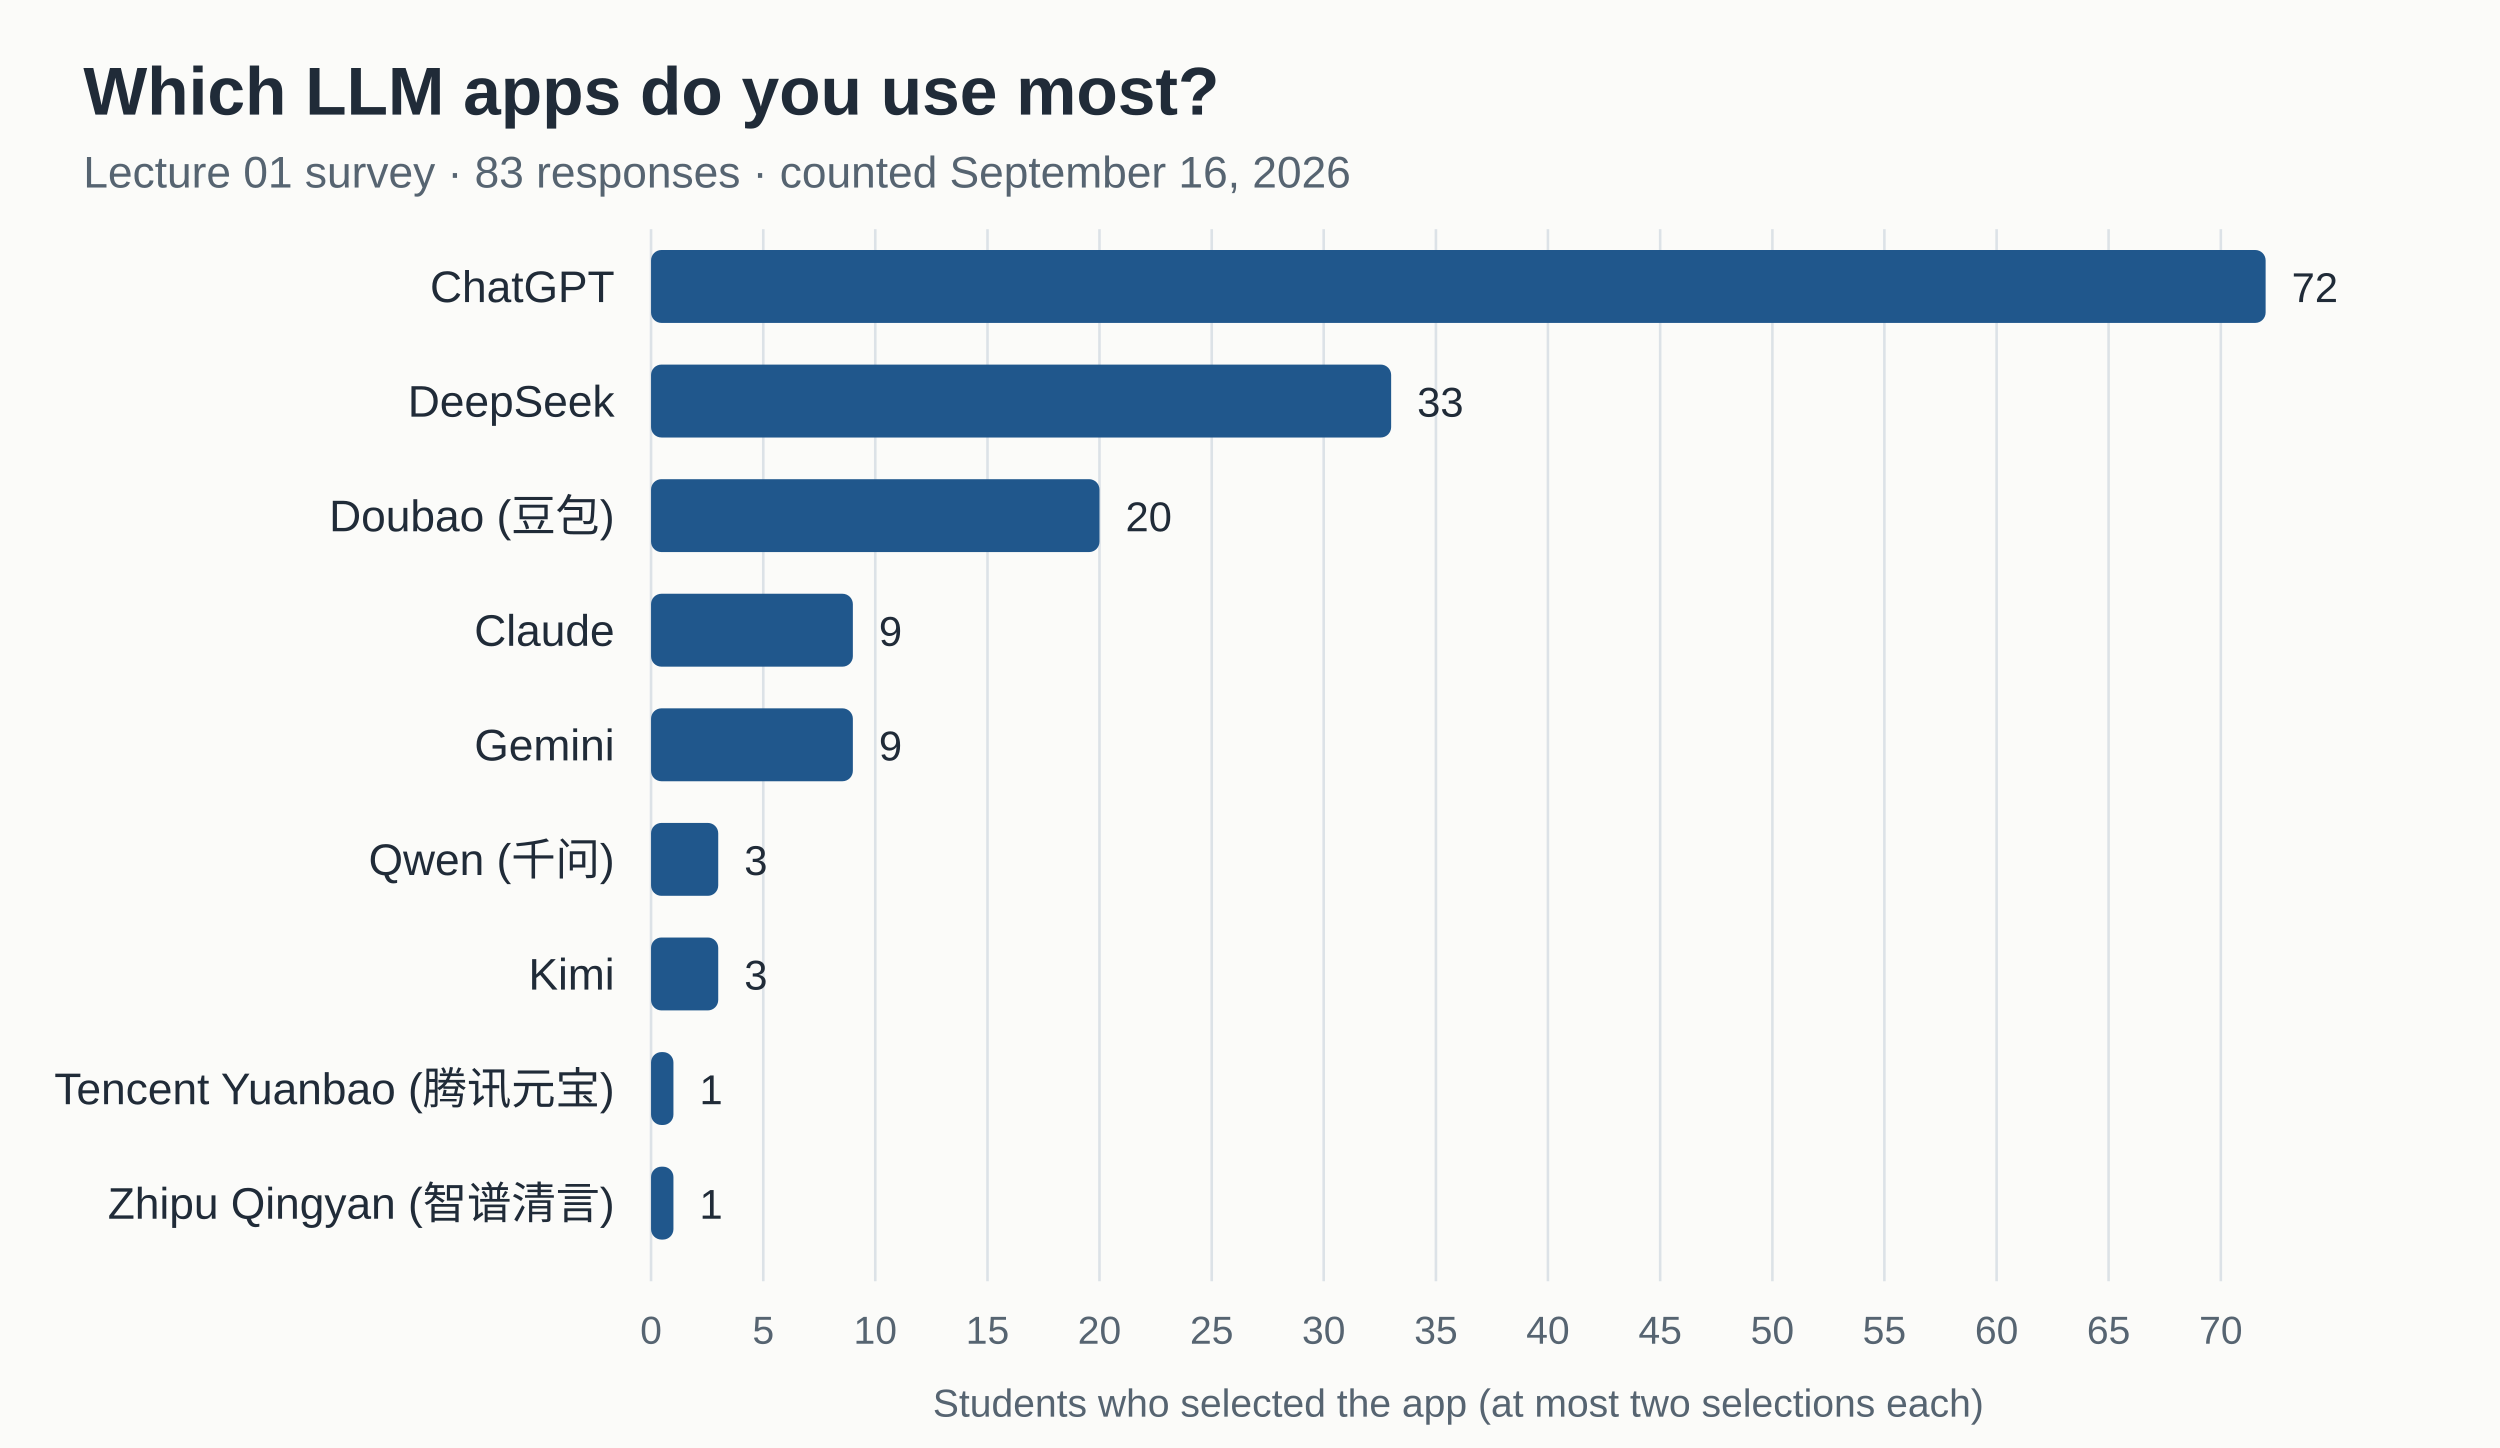
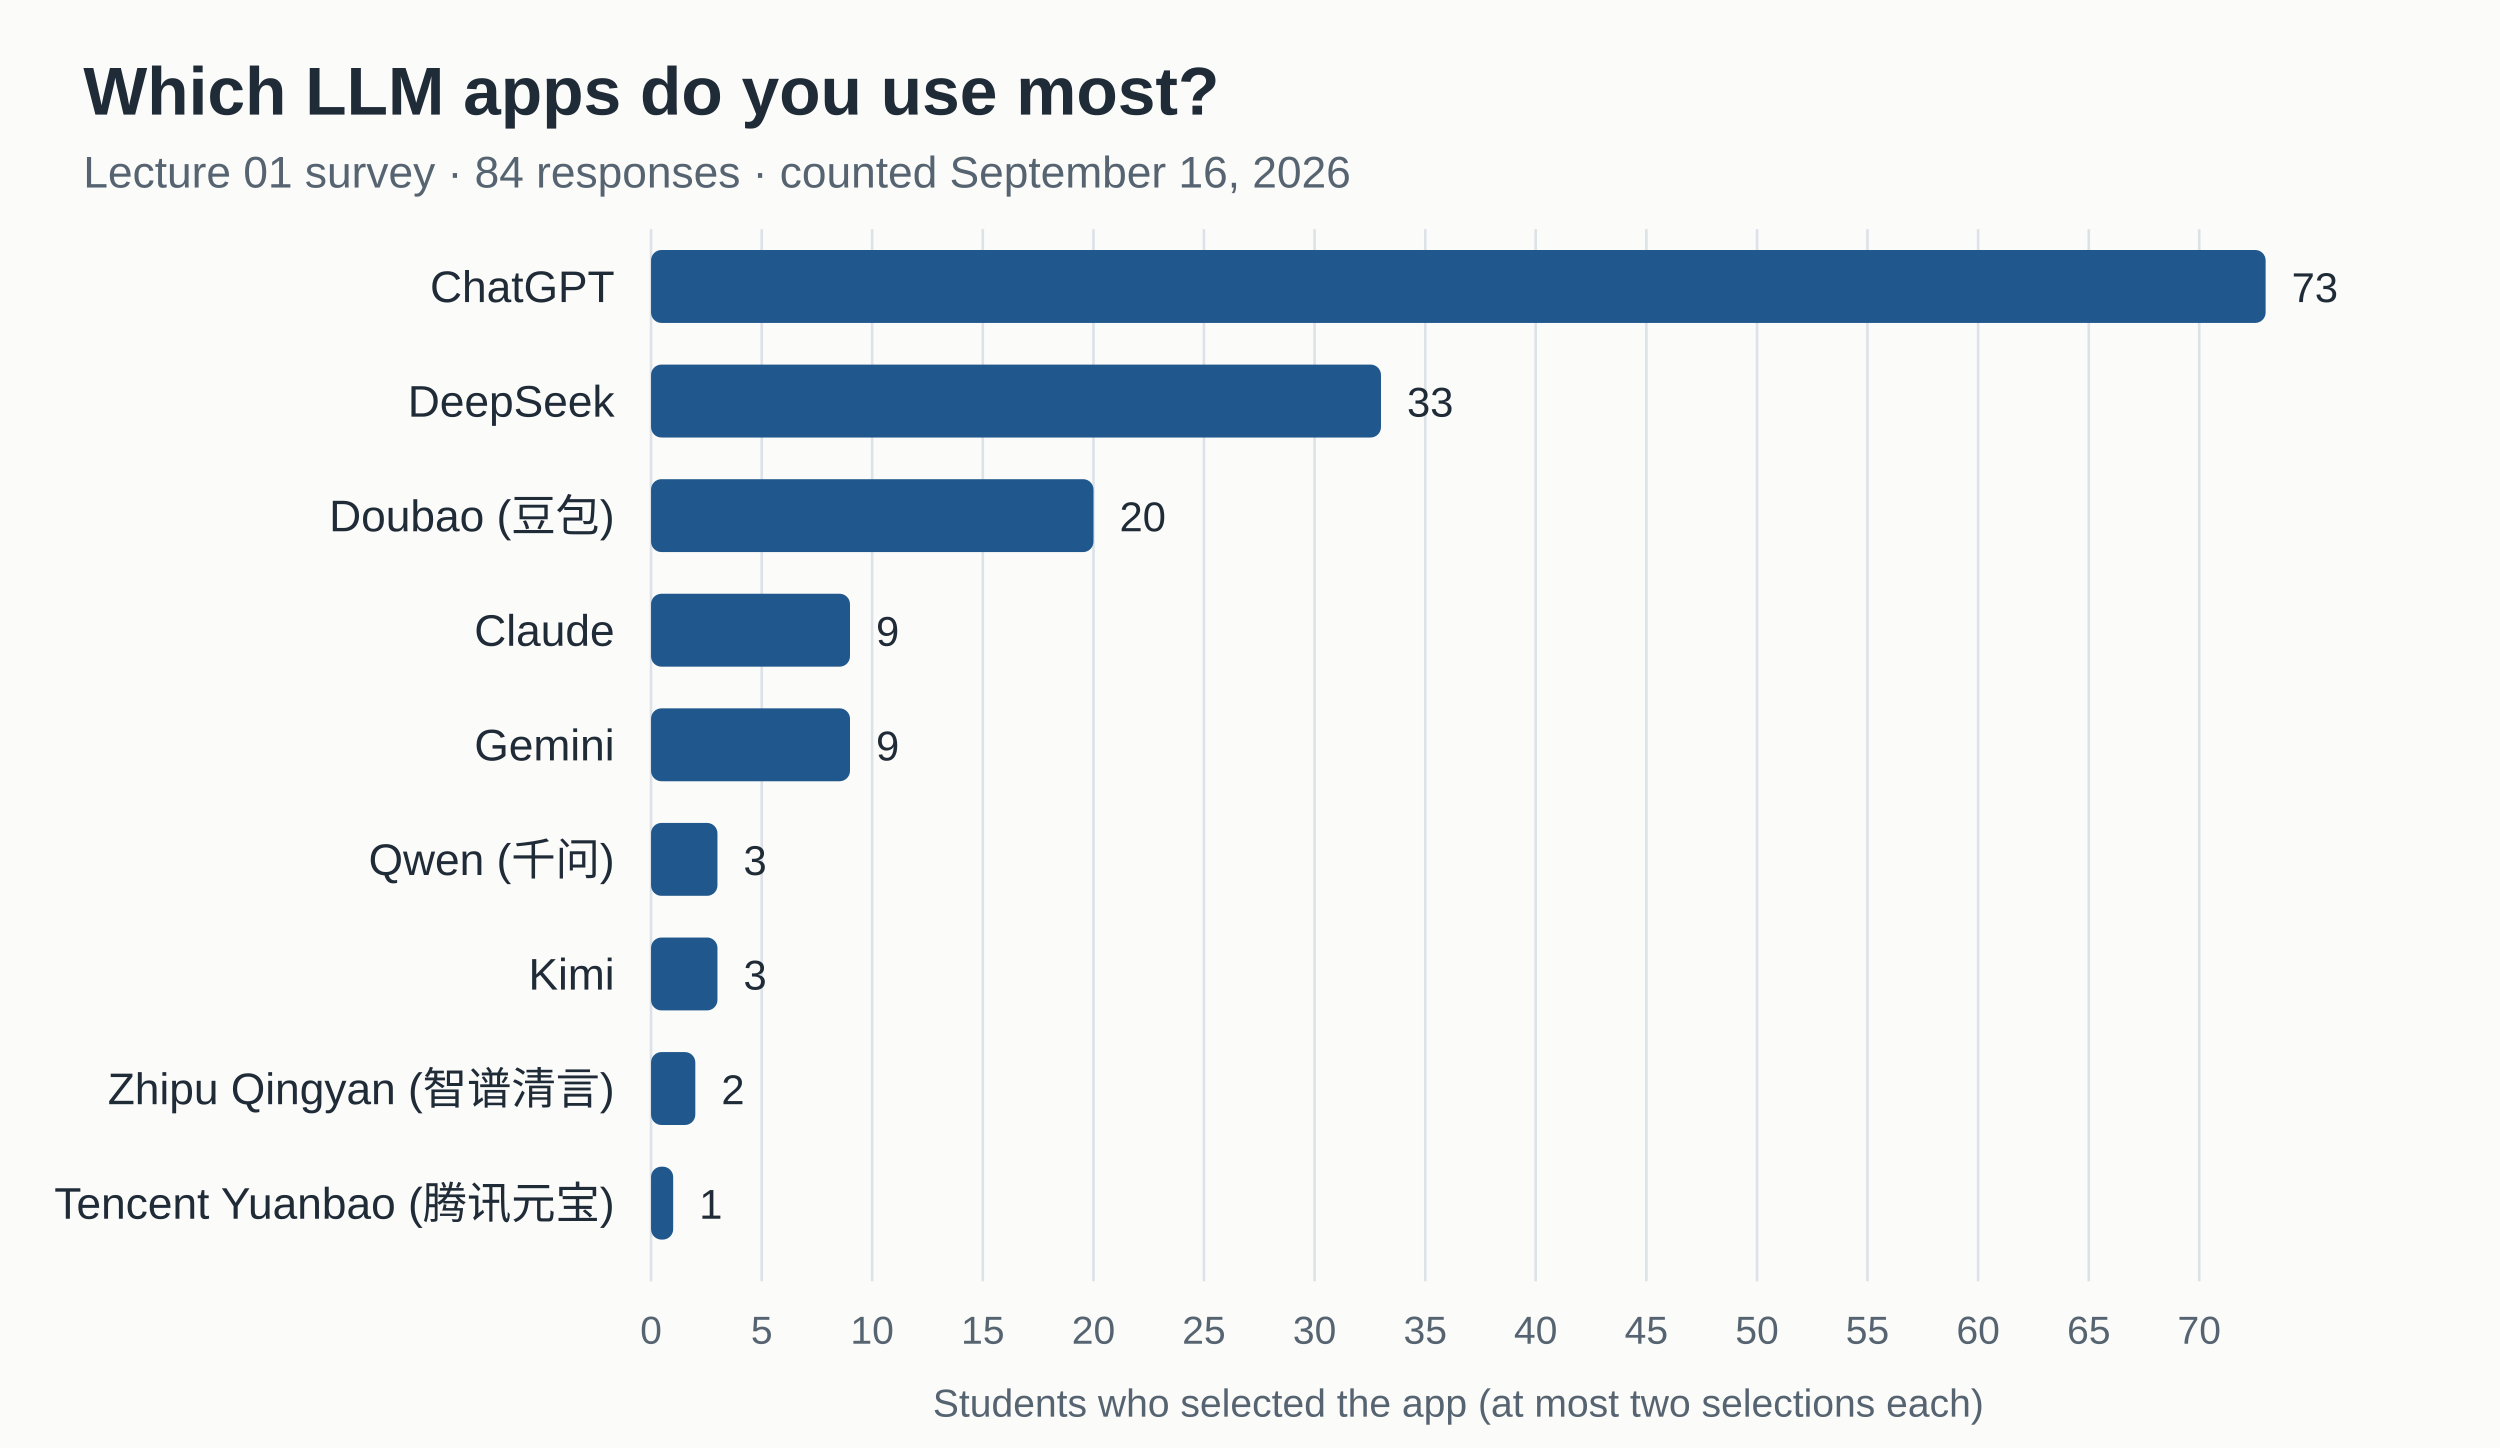
<svg xmlns="http://www.w3.org/2000/svg" width="960" height="556" viewBox="0 0 960 556" role="img" aria-labelledby="chart-title chart-desc" font-family="Arial, Helvetica Neue, PingFang SC, Microsoft YaHei, sans-serif">
  <rect width="960" height="556" fill="#fbfbf9" />
  <text x="32" y="44" font-size="26" font-weight="700" fill="#202b38">Which LLM apps do you use most?</text>
-   <text x="32" y="72" font-size="17" fill="#566471">Lecture 01 survey · 83 responses · counted September 16, 2026</text>
+   <text x="32" y="72" font-size="17" fill="#566471">Lecture 01 survey · 84 responses · counted September 16, 2026</text>
  <line x1="250.0" y1="88" x2="250.0" y2="492" stroke="#dce2e7" stroke-width="1" />
  <text x="250.0" y="516" font-size="15" fill="#566471" text-anchor="middle">0</text>
-   <line x1="293.1" y1="88" x2="293.1" y2="492" stroke="#dce2e7" stroke-width="1" />
-   <text x="293.1" y="516" font-size="15" fill="#566471" text-anchor="middle">5</text>
-   <line x1="336.1" y1="88" x2="336.1" y2="492" stroke="#dce2e7" stroke-width="1" />
-   <text x="336.1" y="516" font-size="15" fill="#566471" text-anchor="middle">10</text>
-   <line x1="379.2" y1="88" x2="379.2" y2="492" stroke="#dce2e7" stroke-width="1" />
-   <text x="379.2" y="516" font-size="15" fill="#566471" text-anchor="middle">15</text>
-   <line x1="422.2" y1="88" x2="422.2" y2="492" stroke="#dce2e7" stroke-width="1" />
-   <text x="422.2" y="516" font-size="15" fill="#566471" text-anchor="middle">20</text>
-   <line x1="465.3" y1="88" x2="465.3" y2="492" stroke="#dce2e7" stroke-width="1" />
-   <text x="465.3" y="516" font-size="15" fill="#566471" text-anchor="middle">25</text>
-   <line x1="508.3" y1="88" x2="508.3" y2="492" stroke="#dce2e7" stroke-width="1" />
-   <text x="508.3" y="516" font-size="15" fill="#566471" text-anchor="middle">30</text>
-   <line x1="551.4" y1="88" x2="551.4" y2="492" stroke="#dce2e7" stroke-width="1" />
-   <text x="551.4" y="516" font-size="15" fill="#566471" text-anchor="middle">35</text>
-   <line x1="594.4" y1="88" x2="594.4" y2="492" stroke="#dce2e7" stroke-width="1" />
-   <text x="594.4" y="516" font-size="15" fill="#566471" text-anchor="middle">40</text>
-   <line x1="637.5" y1="88" x2="637.5" y2="492" stroke="#dce2e7" stroke-width="1" />
-   <text x="637.5" y="516" font-size="15" fill="#566471" text-anchor="middle">45</text>
-   <line x1="680.6" y1="88" x2="680.6" y2="492" stroke="#dce2e7" stroke-width="1" />
-   <text x="680.6" y="516" font-size="15" fill="#566471" text-anchor="middle">50</text>
-   <line x1="723.6" y1="88" x2="723.6" y2="492" stroke="#dce2e7" stroke-width="1" />
-   <text x="723.6" y="516" font-size="15" fill="#566471" text-anchor="middle">55</text>
-   <line x1="766.7" y1="88" x2="766.7" y2="492" stroke="#dce2e7" stroke-width="1" />
-   <text x="766.7" y="516" font-size="15" fill="#566471" text-anchor="middle">60</text>
-   <line x1="809.7" y1="88" x2="809.7" y2="492" stroke="#dce2e7" stroke-width="1" />
-   <text x="809.7" y="516" font-size="15" fill="#566471" text-anchor="middle">65</text>
-   <line x1="852.8" y1="88" x2="852.8" y2="492" stroke="#dce2e7" stroke-width="1" />
-   <text x="852.8" y="516" font-size="15" fill="#566471" text-anchor="middle">70</text>
+   <line x1="292.5" y1="88" x2="292.5" y2="492" stroke="#dce2e7" stroke-width="1" />
+   <text x="292.5" y="516" font-size="15" fill="#566471" text-anchor="middle">5</text>
+   <line x1="334.9" y1="88" x2="334.9" y2="492" stroke="#dce2e7" stroke-width="1" />
+   <text x="334.9" y="516" font-size="15" fill="#566471" text-anchor="middle">10</text>
+   <line x1="377.4" y1="88" x2="377.4" y2="492" stroke="#dce2e7" stroke-width="1" />
+   <text x="377.4" y="516" font-size="15" fill="#566471" text-anchor="middle">15</text>
+   <line x1="419.9" y1="88" x2="419.9" y2="492" stroke="#dce2e7" stroke-width="1" />
+   <text x="419.9" y="516" font-size="15" fill="#566471" text-anchor="middle">20</text>
+   <line x1="462.3" y1="88" x2="462.3" y2="492" stroke="#dce2e7" stroke-width="1" />
+   <text x="462.3" y="516" font-size="15" fill="#566471" text-anchor="middle">25</text>
+   <line x1="504.8" y1="88" x2="504.8" y2="492" stroke="#dce2e7" stroke-width="1" />
+   <text x="504.8" y="516" font-size="15" fill="#566471" text-anchor="middle">30</text>
+   <line x1="547.3" y1="88" x2="547.3" y2="492" stroke="#dce2e7" stroke-width="1" />
+   <text x="547.3" y="516" font-size="15" fill="#566471" text-anchor="middle">35</text>
+   <line x1="589.7" y1="88" x2="589.7" y2="492" stroke="#dce2e7" stroke-width="1" />
+   <text x="589.7" y="516" font-size="15" fill="#566471" text-anchor="middle">40</text>
+   <line x1="632.2" y1="88" x2="632.2" y2="492" stroke="#dce2e7" stroke-width="1" />
+   <text x="632.2" y="516" font-size="15" fill="#566471" text-anchor="middle">45</text>
+   <line x1="674.7" y1="88" x2="674.7" y2="492" stroke="#dce2e7" stroke-width="1" />
+   <text x="674.7" y="516" font-size="15" fill="#566471" text-anchor="middle">50</text>
+   <line x1="717.1" y1="88" x2="717.1" y2="492" stroke="#dce2e7" stroke-width="1" />
+   <text x="717.1" y="516" font-size="15" fill="#566471" text-anchor="middle">55</text>
+   <line x1="759.6" y1="88" x2="759.6" y2="492" stroke="#dce2e7" stroke-width="1" />
+   <text x="759.6" y="516" font-size="15" fill="#566471" text-anchor="middle">60</text>
+   <line x1="802.1" y1="88" x2="802.1" y2="492" stroke="#dce2e7" stroke-width="1" />
+   <text x="802.1" y="516" font-size="15" fill="#566471" text-anchor="middle">65</text>
+   <line x1="844.5" y1="88" x2="844.5" y2="492" stroke="#dce2e7" stroke-width="1" />
+   <text x="844.5" y="516" font-size="15" fill="#566471" text-anchor="middle">70</text>
  <text x="236" y="116.0" font-size="17" fill="#202b38" text-anchor="end">ChatGPT</text>
  <rect x="250" y="96" width="620.0" height="28" rx="4" fill="#20578c" />
-   <text x="880.0" y="116.0" font-size="16" fill="#202b38">72</text>
+   <text x="880.0" y="116.0" font-size="16" fill="#202b38">73</text>
  <text x="236" y="160.0" font-size="17" fill="#202b38" text-anchor="end">DeepSeek</text>
-   <rect x="250" y="140" width="284.2" height="28" rx="4" fill="#20578c" />
-   <text x="544.2" y="160.0" font-size="16" fill="#202b38">33</text>
+   <rect x="250" y="140" width="280.3" height="28" rx="4" fill="#20578c" />
+   <text x="540.3" y="160.0" font-size="16" fill="#202b38">33</text>
  <text x="236" y="204.0" font-size="17" fill="#202b38" text-anchor="end">Doubao (豆包)</text>
-   <rect x="250" y="184" width="172.2" height="28" rx="4" fill="#20578c" />
-   <text x="432.2" y="204.0" font-size="16" fill="#202b38">20</text>
+   <rect x="250" y="184" width="169.9" height="28" rx="4" fill="#20578c" />
+   <text x="429.9" y="204.0" font-size="16" fill="#202b38">20</text>
  <text x="236" y="248.0" font-size="17" fill="#202b38" text-anchor="end">Claude</text>
-   <rect x="250" y="228" width="77.5" height="28" rx="4" fill="#20578c" />
-   <text x="337.5" y="248.0" font-size="16" fill="#202b38">9</text>
+   <rect x="250" y="228" width="76.4" height="28" rx="4" fill="#20578c" />
+   <text x="336.4" y="248.0" font-size="16" fill="#202b38">9</text>
  <text x="236" y="292.0" font-size="17" fill="#202b38" text-anchor="end">Gemini</text>
-   <rect x="250" y="272" width="77.5" height="28" rx="4" fill="#20578c" />
-   <text x="337.5" y="292.0" font-size="16" fill="#202b38">9</text>
+   <rect x="250" y="272" width="76.4" height="28" rx="4" fill="#20578c" />
+   <text x="336.4" y="292.0" font-size="16" fill="#202b38">9</text>
  <text x="236" y="336.0" font-size="17" fill="#202b38" text-anchor="end">Qwen (千问)</text>
-   <rect x="250" y="316" width="25.8" height="28" rx="4" fill="#20578c" />
-   <text x="285.8" y="336.0" font-size="16" fill="#202b38">3</text>
+   <rect x="250" y="316" width="25.5" height="28" rx="4" fill="#20578c" />
+   <text x="285.5" y="336.0" font-size="16" fill="#202b38">3</text>
  <text x="236" y="380.0" font-size="17" fill="#202b38" text-anchor="end">Kimi</text>
-   <rect x="250" y="360" width="25.8" height="28" rx="4" fill="#20578c" />
-   <text x="285.8" y="380.0" font-size="16" fill="#202b38">3</text>
-   <text x="236" y="424.0" font-size="17" fill="#202b38" text-anchor="end">Tencent Yuanbao (腾讯元宝)</text>
-   <rect x="250" y="404" width="8.6" height="28" rx="4" fill="#20578c" />
-   <text x="268.6" y="424.0" font-size="16" fill="#202b38">1</text>
-   <text x="236" y="468.0" font-size="17" fill="#202b38" text-anchor="end">Zhipu Qingyan (智谱清言)</text>
-   <rect x="250" y="448" width="8.6" height="28" rx="4" fill="#20578c" />
-   <text x="268.6" y="468.0" font-size="16" fill="#202b38">1</text>
+   <rect x="250" y="360" width="25.5" height="28" rx="4" fill="#20578c" />
+   <text x="285.5" y="380.0" font-size="16" fill="#202b38">3</text>
+   <text x="236" y="424.0" font-size="17" fill="#202b38" text-anchor="end">Zhipu Qingyan (智谱清言)</text>
+   <rect x="250" y="404" width="17.0" height="28" rx="4" fill="#20578c" />
+   <text x="277.0" y="424.0" font-size="16" fill="#202b38">2</text>
+   <text x="236" y="468.0" font-size="17" fill="#202b38" text-anchor="end">Tencent Yuanbao (腾讯元宝)</text>
+   <rect x="250" y="448" width="8.5" height="28" rx="4" fill="#20578c" />
+   <text x="268.5" y="468.0" font-size="16" fill="#202b38">1</text>
  <text x="560.0" y="544" font-size="15" fill="#566471" text-anchor="middle">Students who selected the app (at most two selections each)</text>
</svg>
